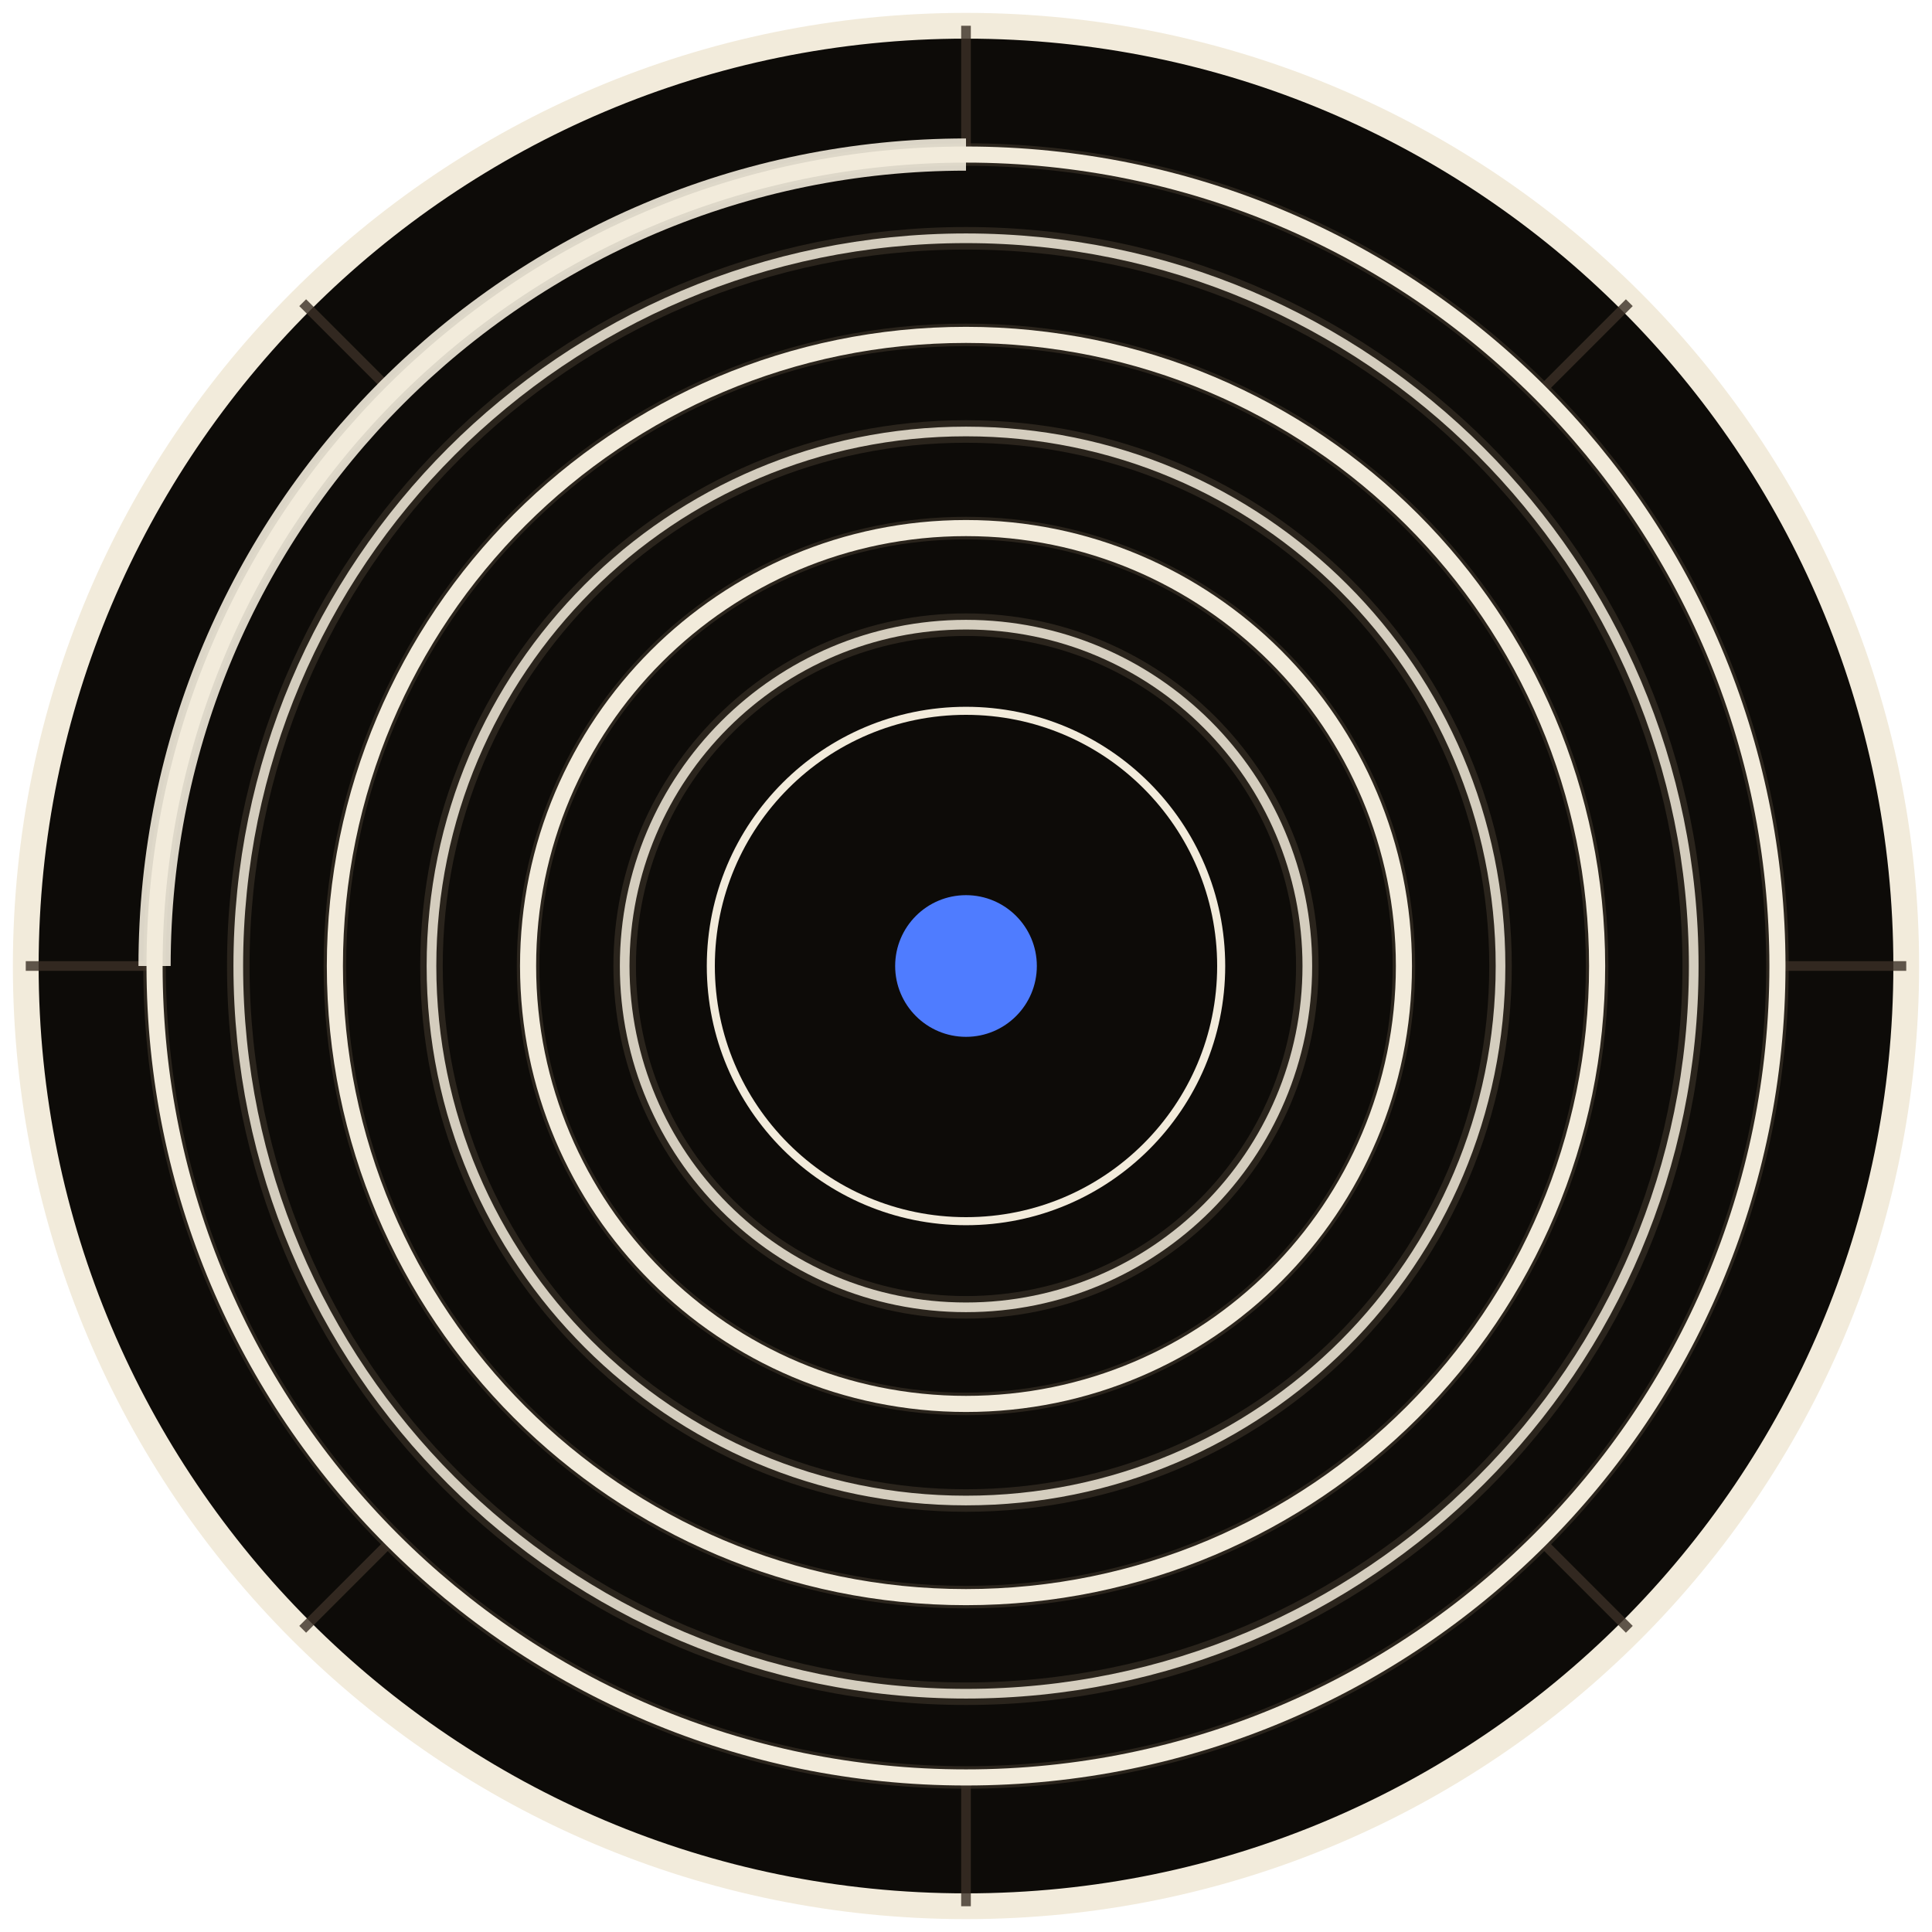
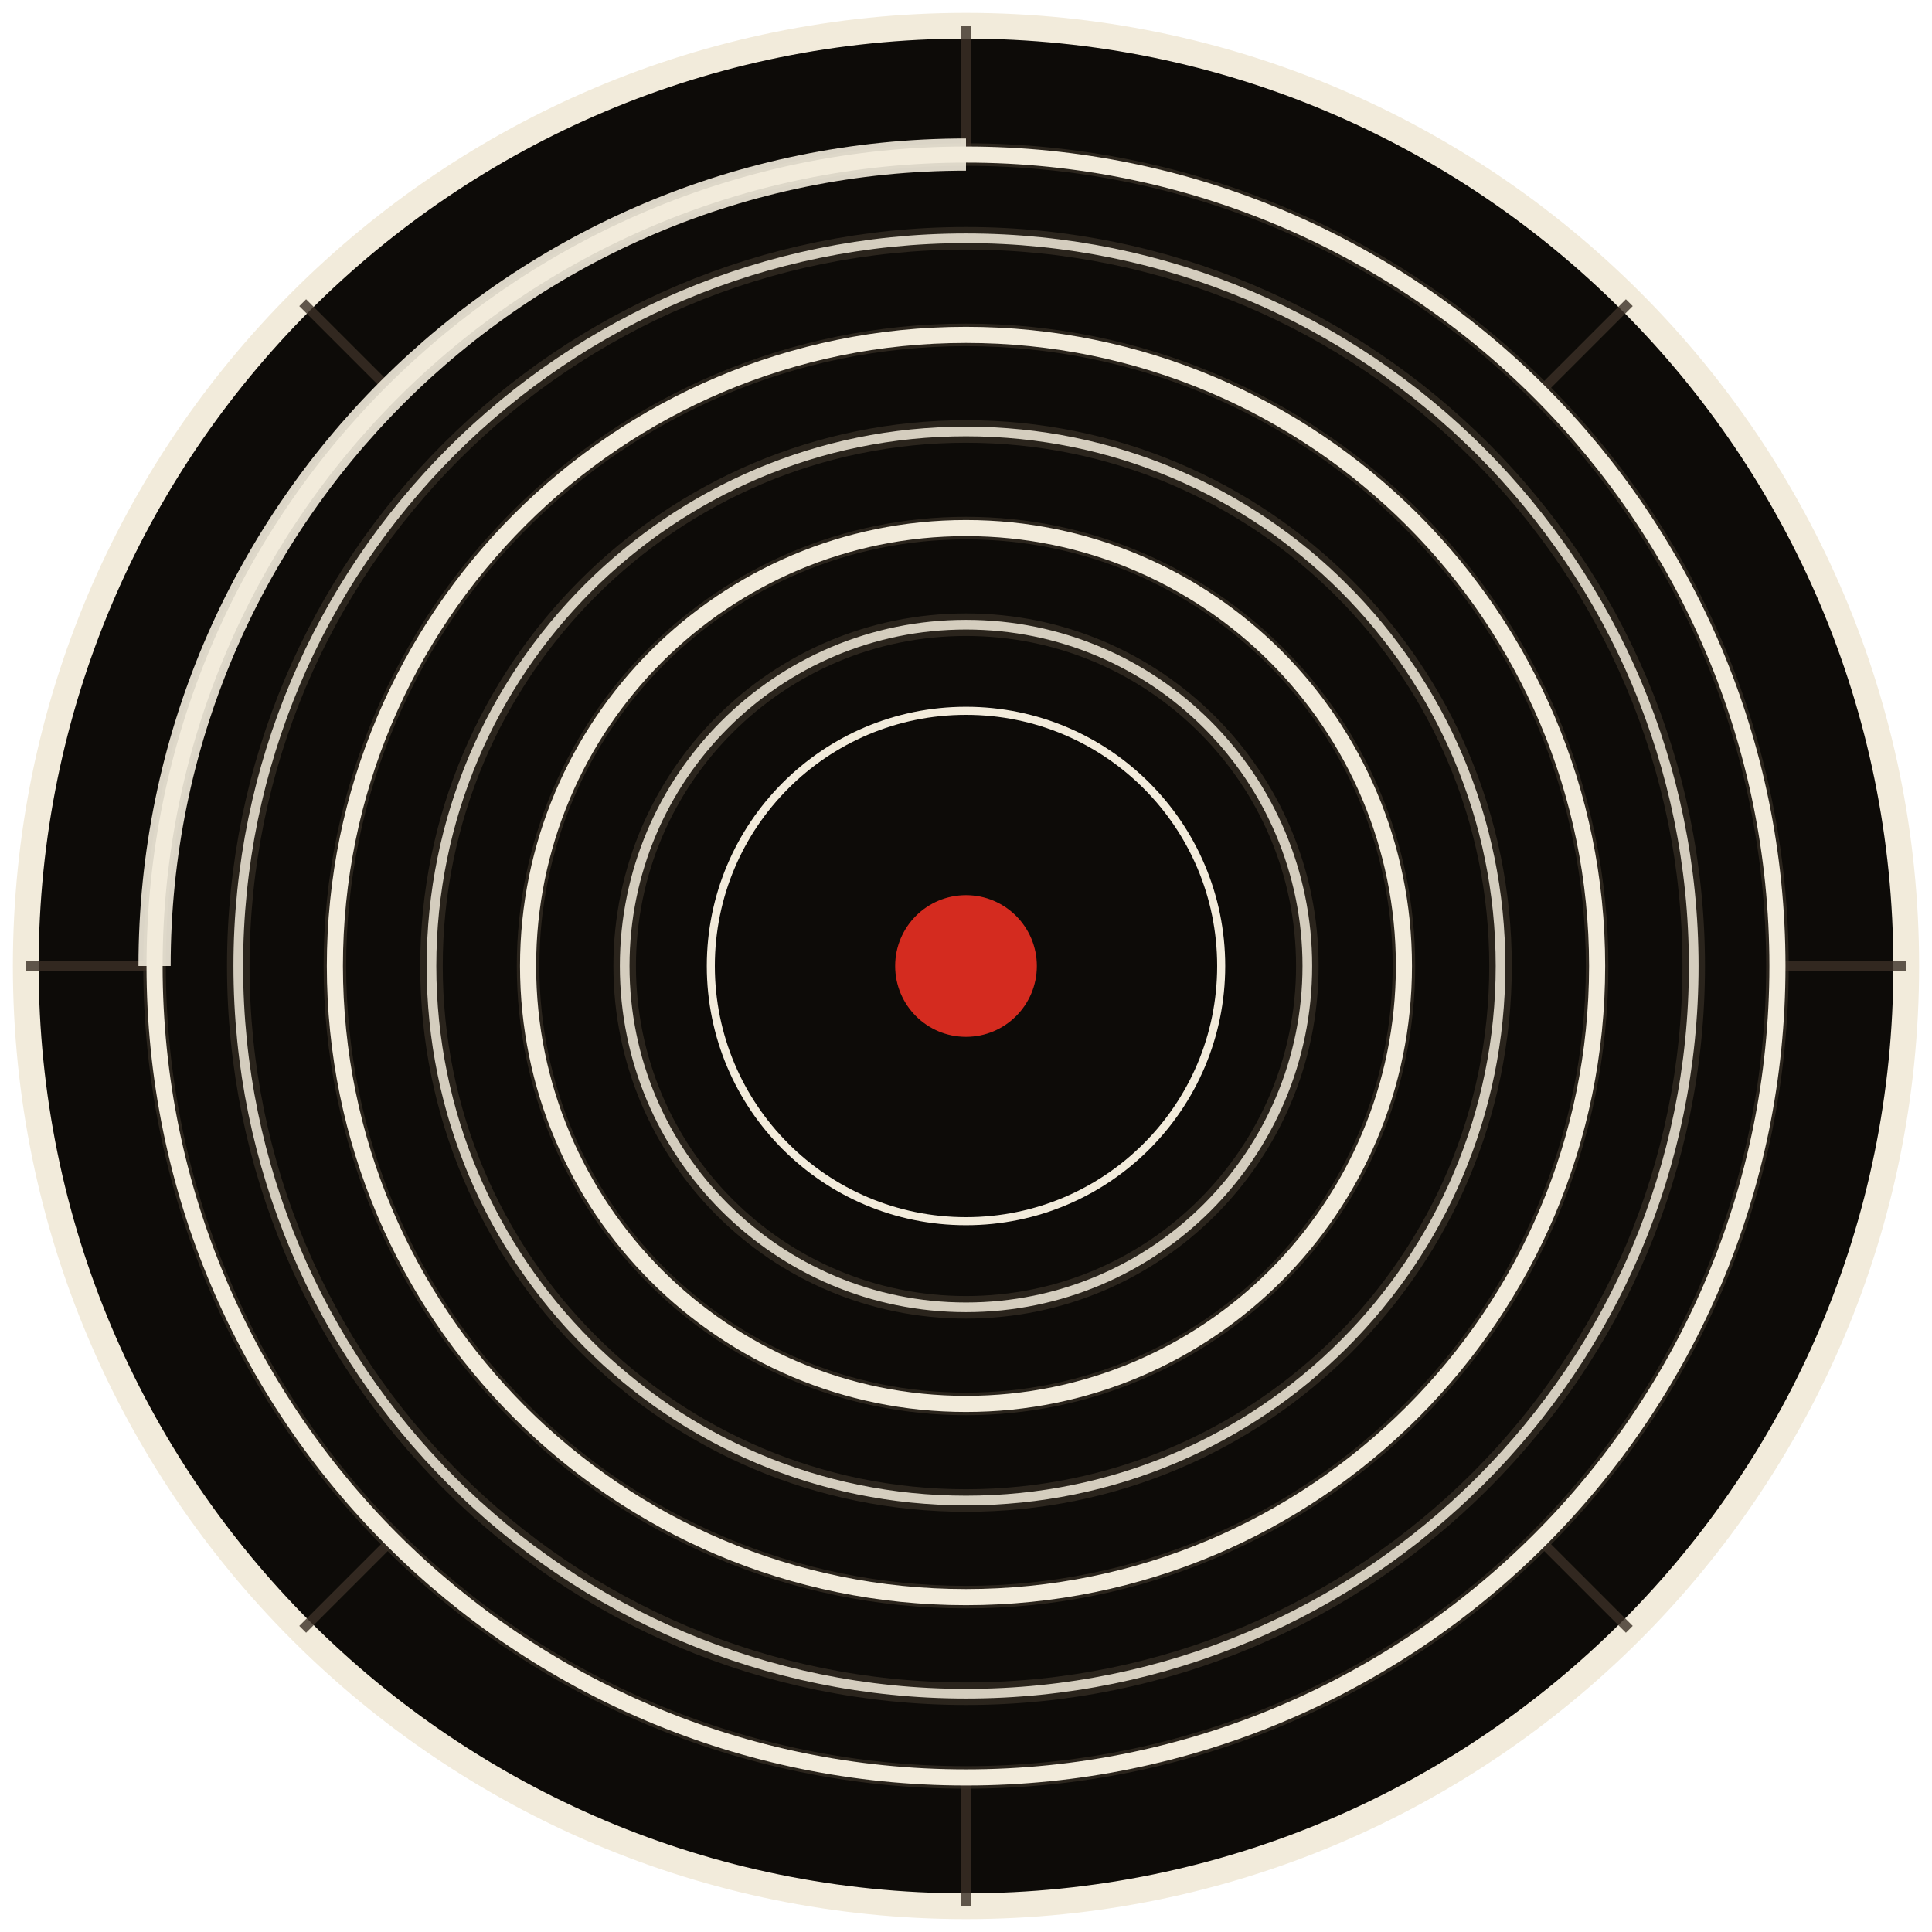
<svg xmlns="http://www.w3.org/2000/svg" viewBox="0 0 600 600" role="img" aria-label="MOSS 黑色镜头内核与红色中心，深色主题">
  <circle cx="300" cy="300" r="292" fill="#0d0b08" />
  <circle cx="300" cy="300" r="292" fill="none" stroke="#f2ebdb" stroke-width="8" />
  <g fill="none" stroke="#2a241c" stroke-width="7">
    <circle cx="300" cy="300" r="252" />
    <circle cx="300" cy="300" r="226" />
    <circle cx="300" cy="300" r="196" />
    <circle cx="300" cy="300" r="166" />
    <circle cx="300" cy="300" r="136" />
    <circle cx="300" cy="300" r="106" />
  </g>
  <g stroke="#3b3025" stroke-width="3" opacity=".8">
    <path d="M300 8V48M300 552V592M8 300H48M552 300H592" />
    <path d="M94 94L122 122M478 478L506 506M94 506L122 478M478 122L506 94" />
  </g>
  <g fill="none" stroke="#f2ebdb" stroke-width="5">
    <circle cx="300" cy="300" r="252" />
    <circle cx="300" cy="300" r="196" />
    <circle cx="300" cy="300" r="136" />
    <circle cx="300" cy="300" r="78" />
    <circle cx="300" cy="300" r="36" />
  </g>
  <g fill="none" stroke="#f2ebdb" stroke-width="3" opacity=".85">
    <circle cx="300" cy="300" r="226" />
    <circle cx="300" cy="300" r="166" />
    <circle cx="300" cy="300" r="106" />
  </g>
  <path d="M300 48 A252 252 0 0 0 48 300" fill="none" stroke="#f2ebdb" stroke-width="10" opacity=".9" />
  <circle cx="300" cy="300" r="78" fill="#0d0b08" />
  <circle cx="300" cy="300" r="36" fill="#0d0b08" />
-   <circle cx="300" cy="300" r="22" fill="#4f7cff" />
+   <circle cx="300" cy="300" r="22" fill="#D42B1F" />
</svg>
